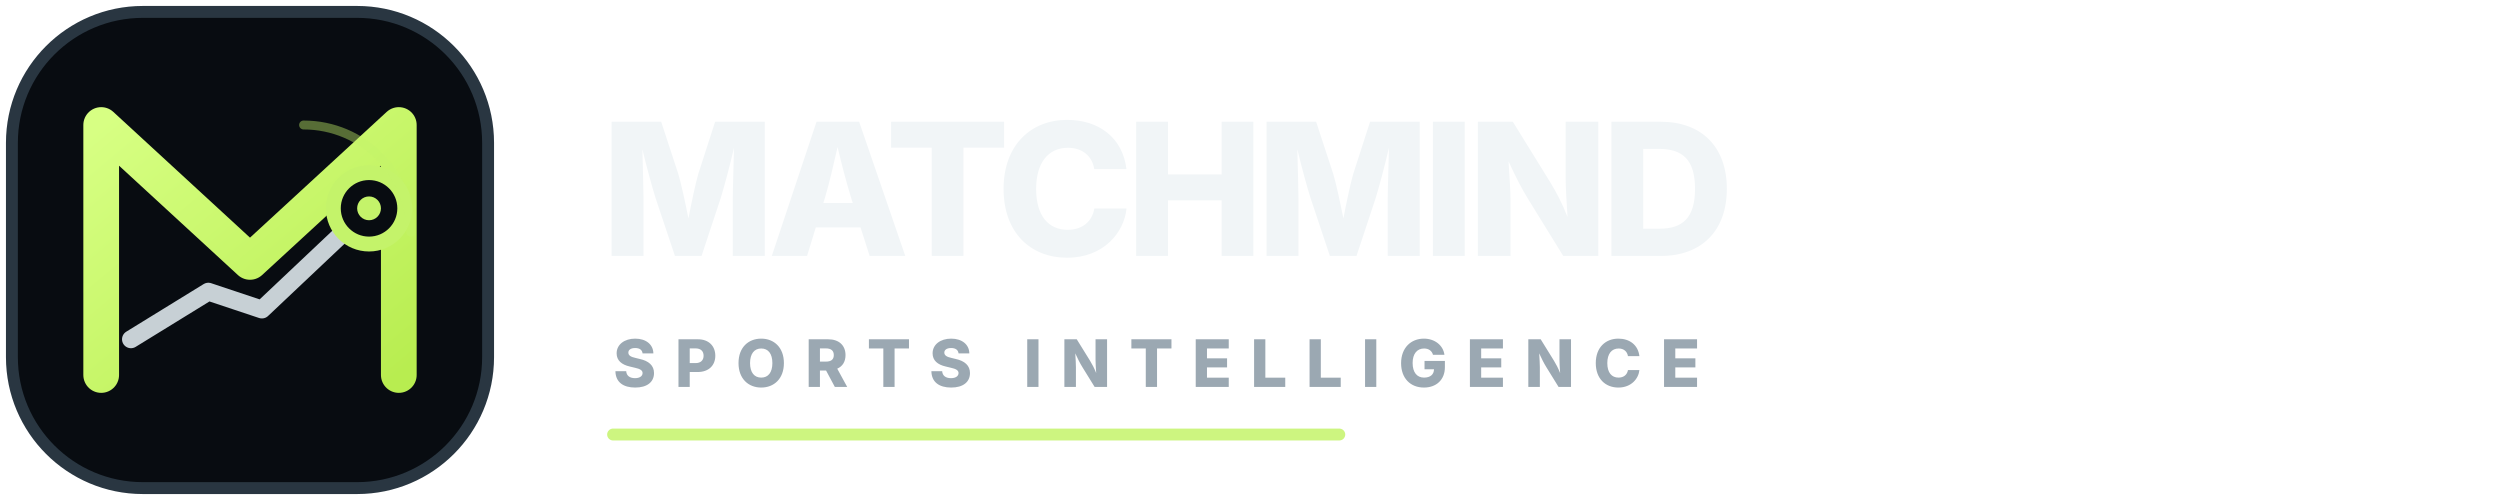
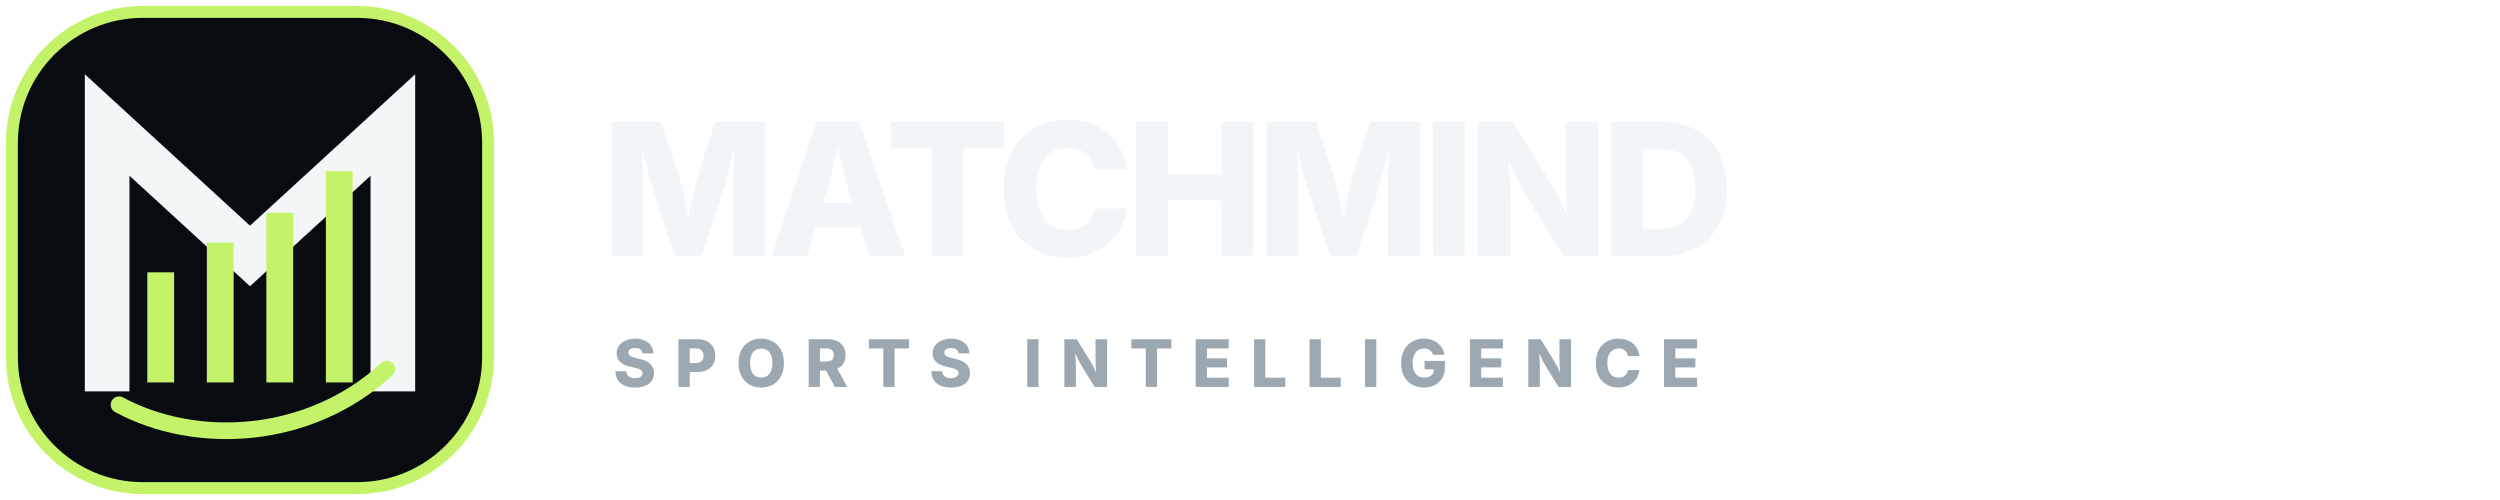
<svg xmlns="http://www.w3.org/2000/svg" viewBox="0 0 420 84" role="img" aria-labelledby="title desc">
-   <defs>
-     <linearGradient id="lime" x1="0" y1="0" x2="1" y2="1">
-       <stop offset="0" stop-color="#d7ff83" />
-       <stop offset="1" stop-color="#b8ed50" />
-     </linearGradient>
-   </defs>
-   <rect x="2" y="2" width="80" height="80" rx="22" fill="#080c11" stroke="#293641" stroke-width="2" />
-   <path d="M17 63V21L42 44 67 21V63" fill="none" stroke="url(#lime)" stroke-width="6" stroke-linecap="round" stroke-linejoin="round" />
-   <path d="M22 57L35 49L44 52L62 35" fill="none" stroke="#c7d0d5" stroke-width="3" stroke-linecap="round" stroke-linejoin="round" />
-   <circle cx="62" cy="35" r="6" fill="#080c11" stroke="#c4f36a" stroke-width="2.5" />
-   <circle cx="62" cy="35" r="2" fill="#c4f36a" />
-   <path d="M51 21A18 18 0 0 1 69 39" fill="none" stroke="#c4f36a" stroke-opacity=".42" stroke-width="1.5" stroke-linecap="round" />
+   <rect x="2" y="2" width="80" height="80" rx="22" fill="#080c11" />
+   <rect x="2" y="2" width="80" height="80" rx="22" fill="none" stroke="#c4f36a" stroke-width="2" />
+   <path d="M18 62V21L42 43 66 21V62" fill="none" stroke="#f3f6f7" stroke-width="7.5" stroke-linecap="square" stroke-linejoin="miter" />
+   <path d="M27 48V62 M37 43V62 M47 38V62 M57 31V62" fill="none" stroke="#c4f36a" stroke-width="4.5" stroke-linecap="square" />
+   <path d="M20 68C33 75 52 74 65 62" fill="none" stroke="#c4f36a" stroke-width="2.8" stroke-linecap="round" />
  <text x="101" y="43" fill="#f1f5f7" font-family="Inter,Arial,sans-serif" font-size="31" font-weight="800" letter-spacing="-1.3">MATCHMIND</text>
  <text x="103" y="65" fill="#9ba8b2" font-family="Inter,Arial,sans-serif" font-size="11" font-weight="800" letter-spacing="3.1">SPORTS INTELLIGENCE</text>
-   <path d="M103 73H225" stroke="#c4f36a" stroke-width="2" stroke-linecap="round" opacity=".85" />
</svg>
